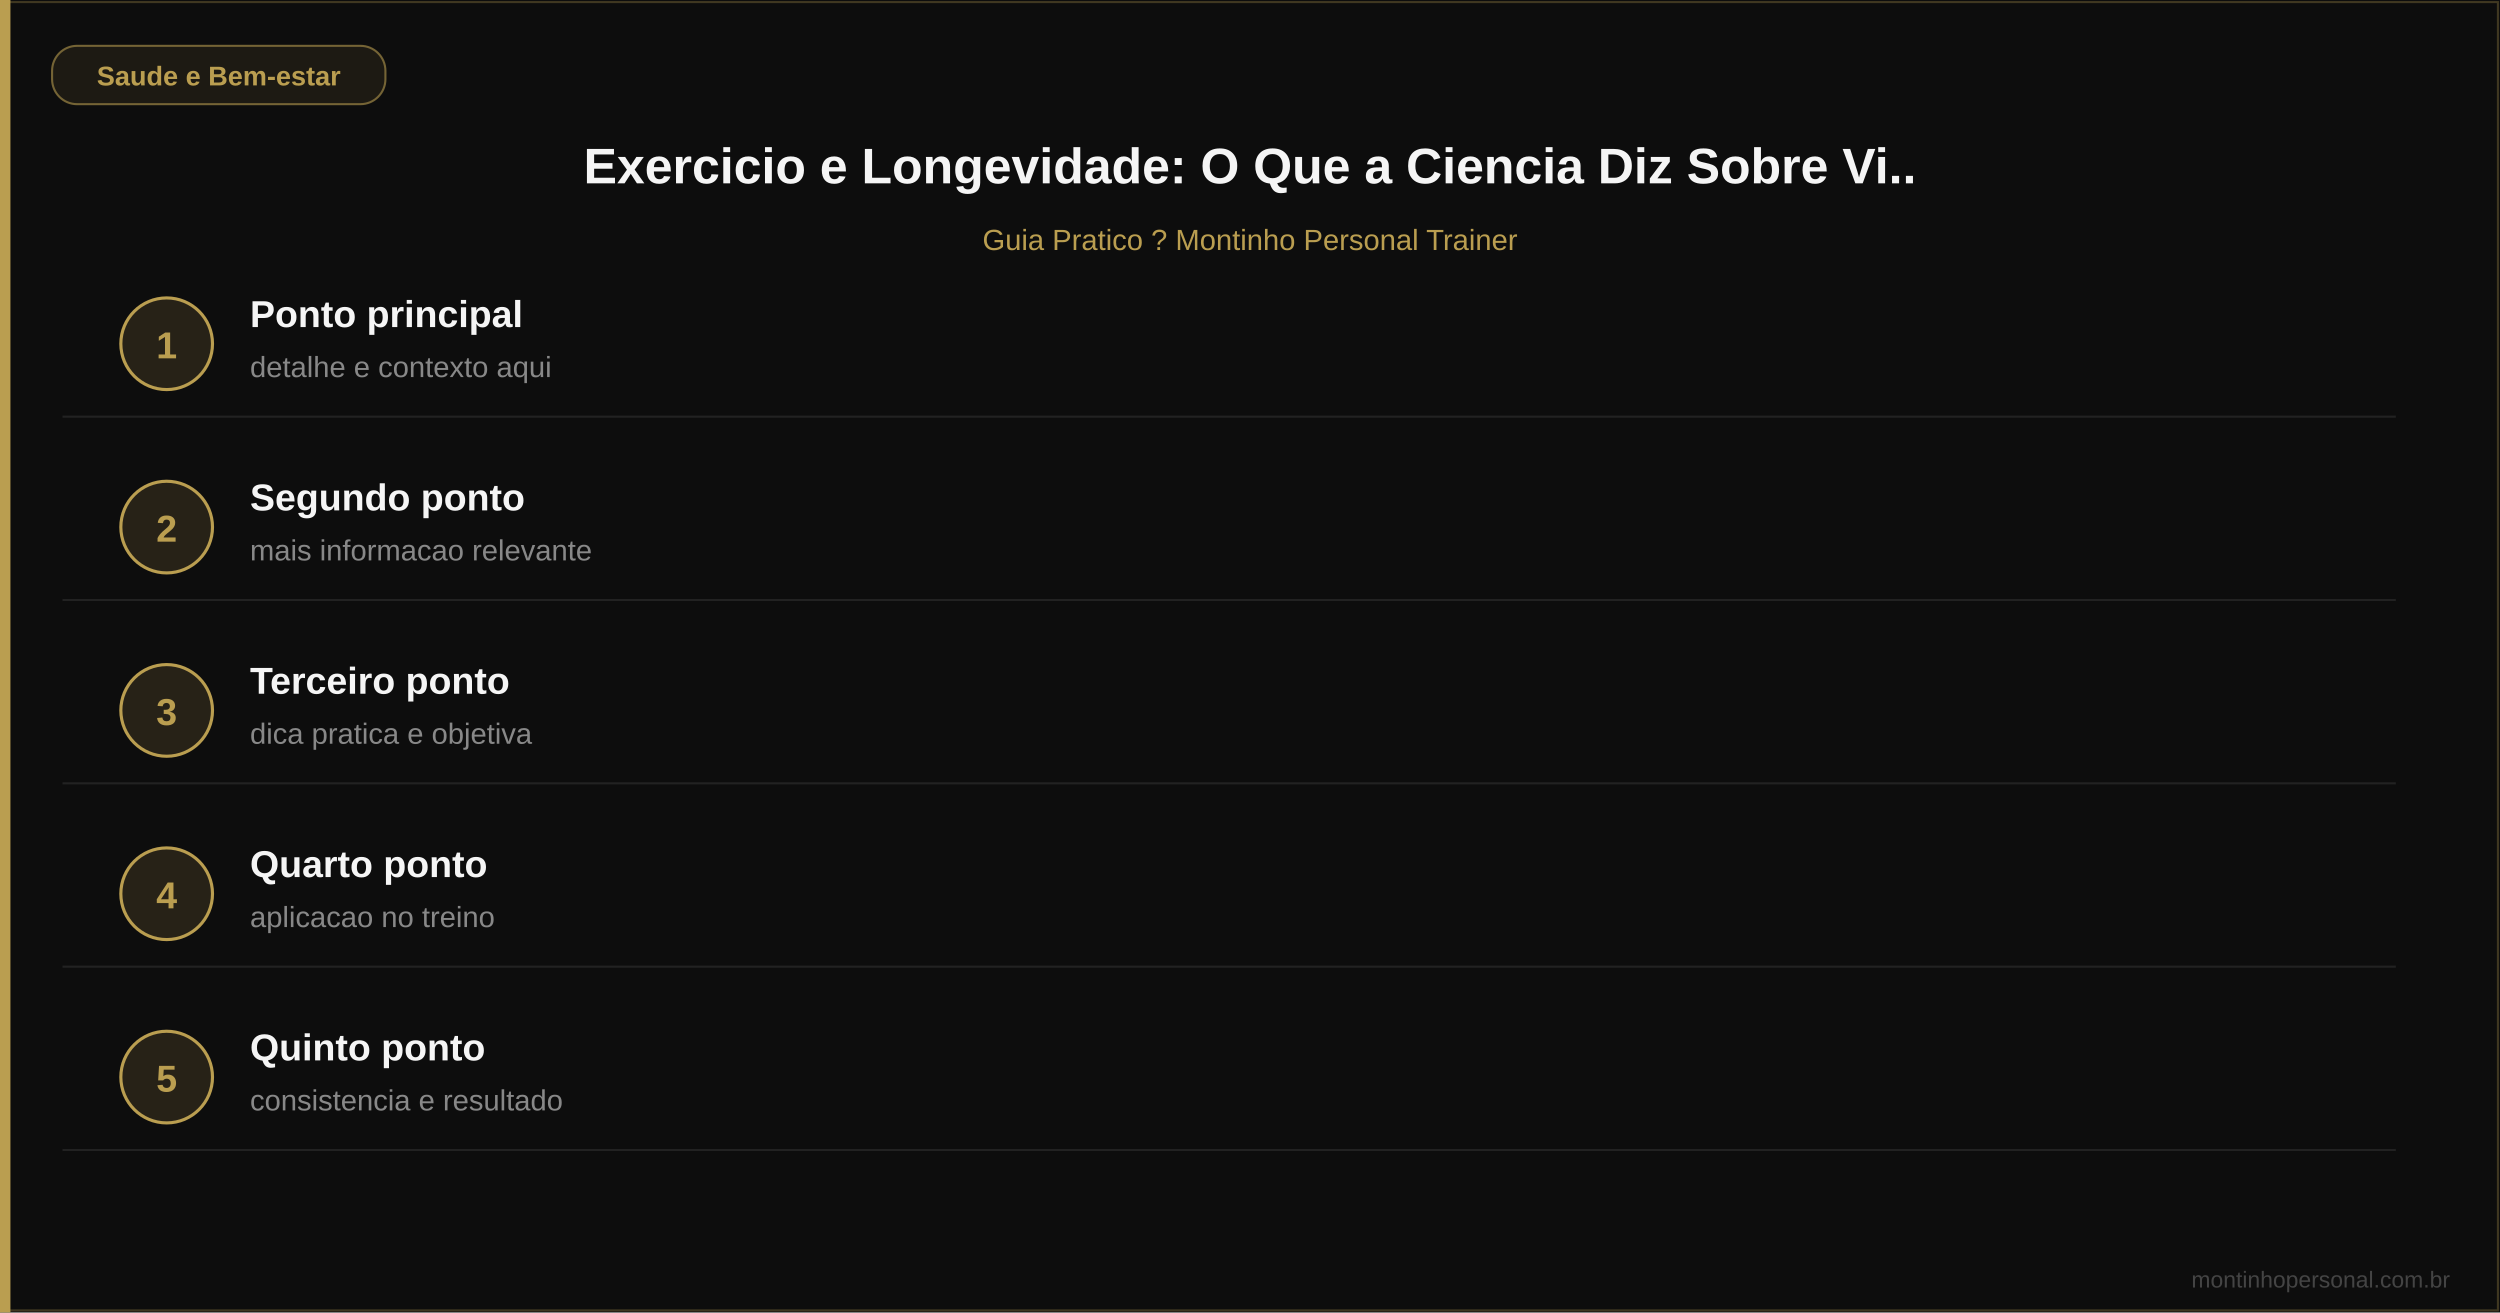
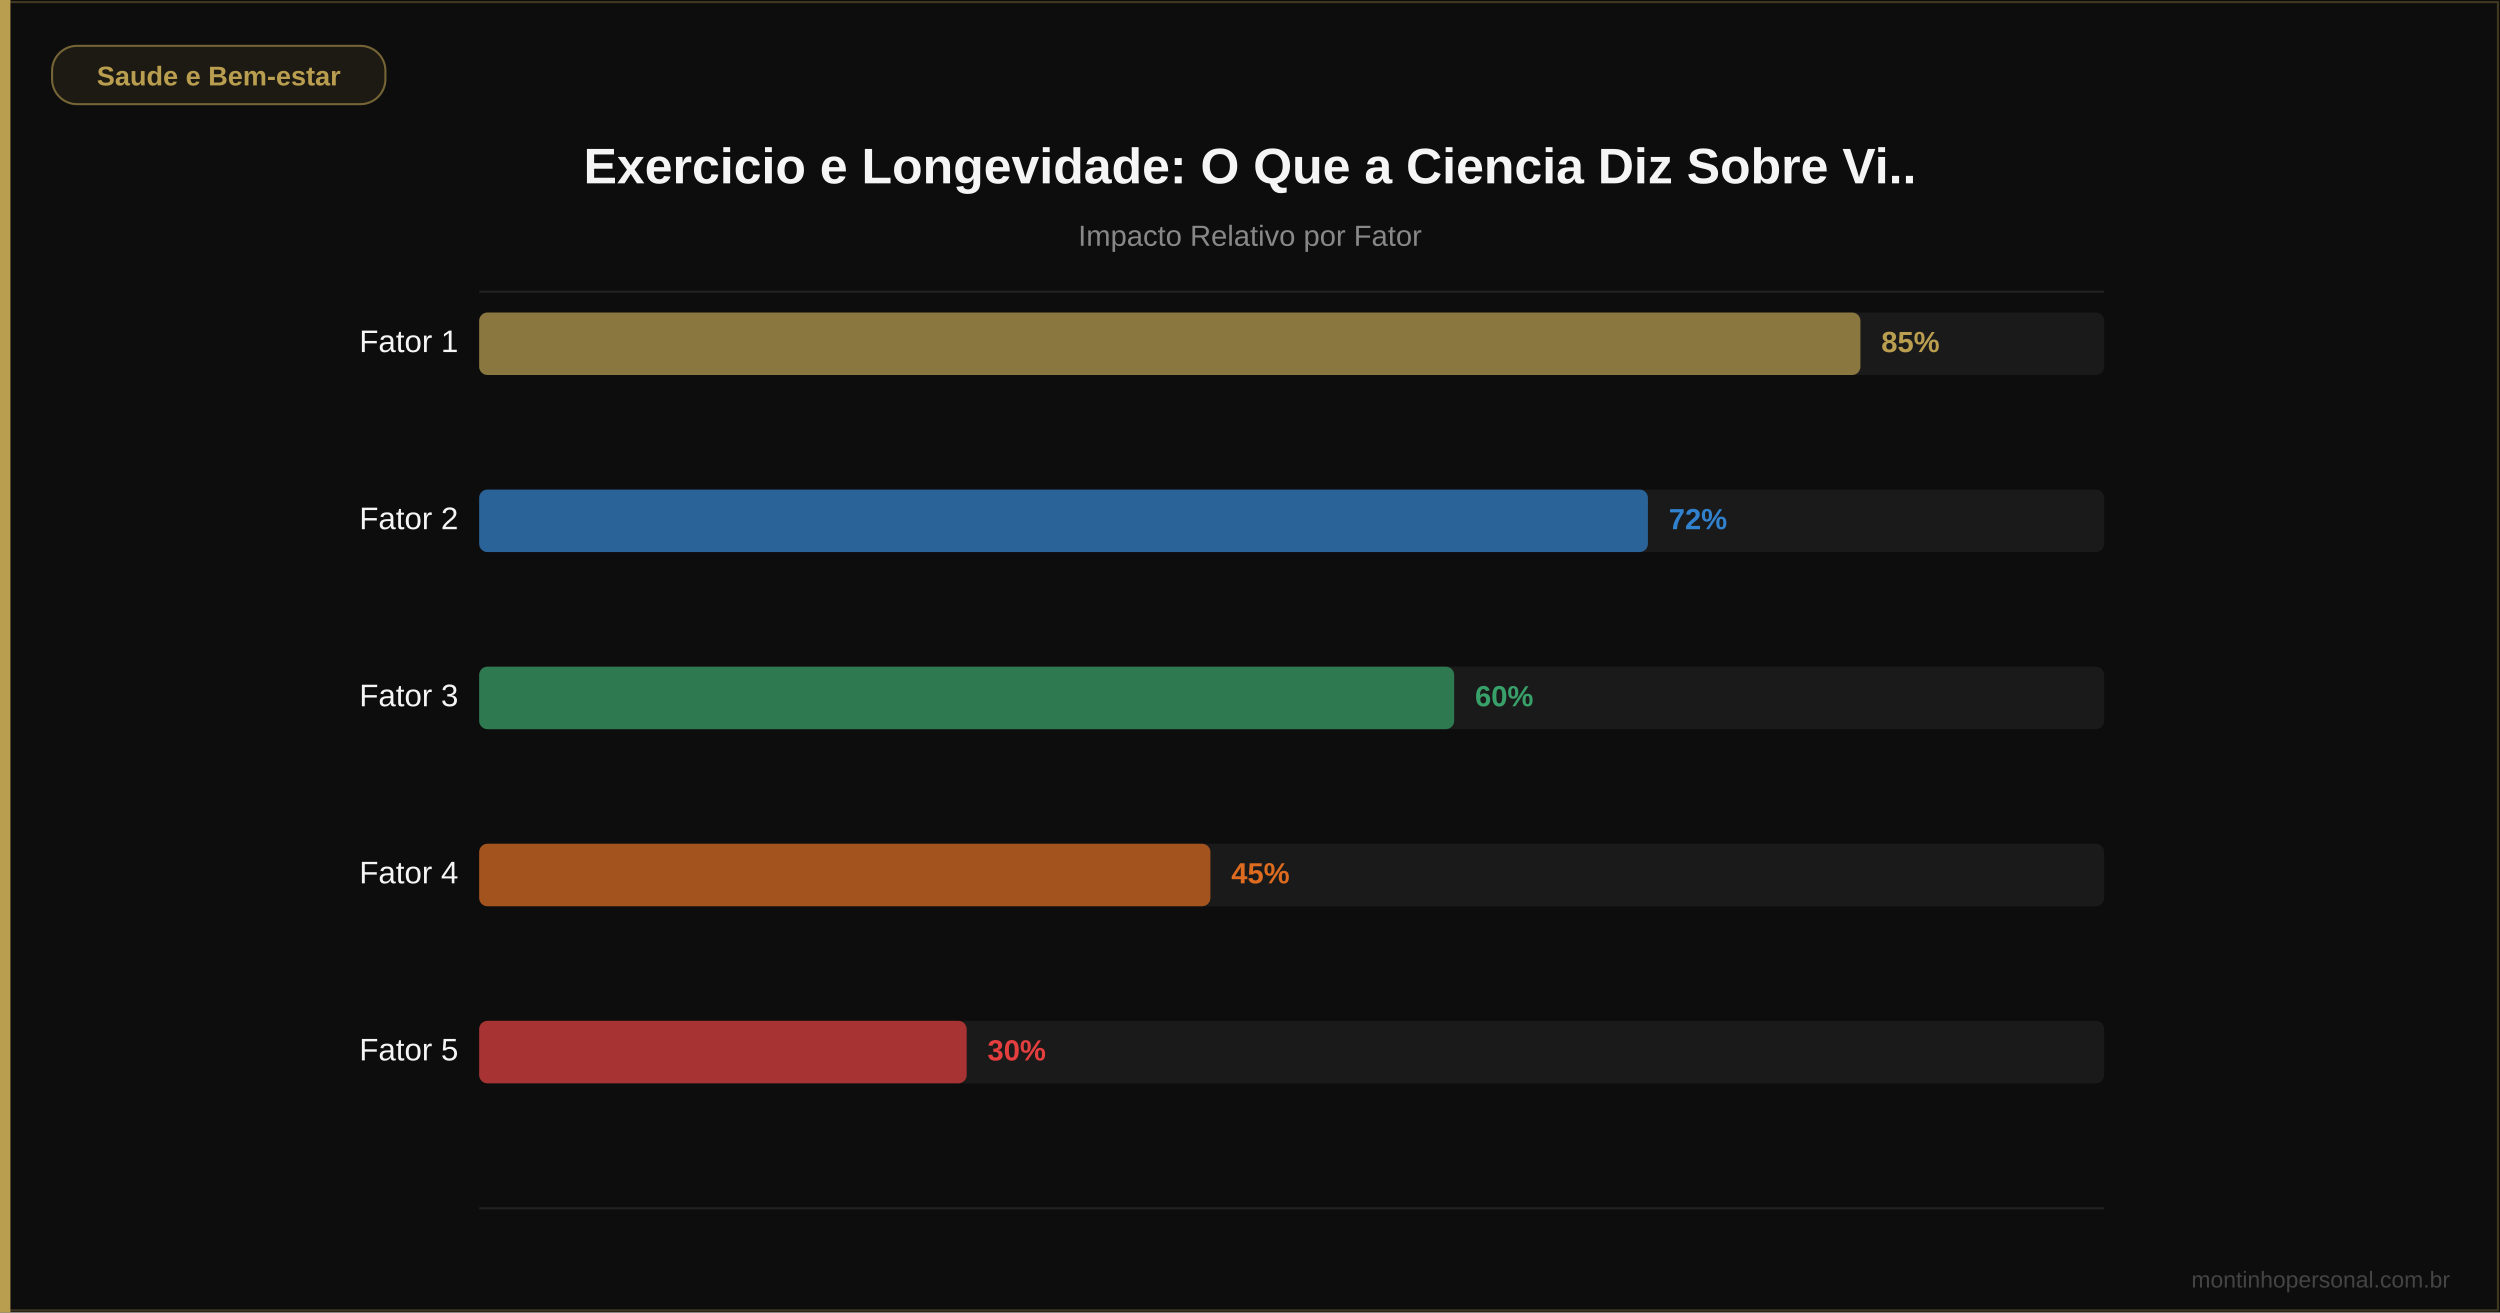
<svg xmlns="http://www.w3.org/2000/svg" viewBox="0 0 1200 630" width="1200" height="630" role="img" aria-label="Exercicio e Longevidade: O Que a Ciencia Diz Sobre Viver Mais e Melhor">
  <rect width="1200" height="630" fill="#0d0d0d" />
  <rect x="0" y="0" width="5" height="630" fill="#BA9E50" />
  <rect x="1" y="1" width="1198" height="628" fill="none" stroke="#BA9E50" stroke-width="1" opacity="0.3" />
  <rect x="25" y="22" width="160" height="28" rx="12" fill="#BA9E50" fill-opacity="0.15" stroke="#BA9E50" stroke-width="1" opacity="0.6" />
  <text x="105" y="41" font-family="Arial,sans-serif" font-size="13" fill="#BA9E50" text-anchor="middle" font-weight="600">Saude e Bem-estar</text>
  <text x="600" y="88" font-family="Arial,sans-serif" font-size="24" fill="#F5F5F5" text-anchor="middle" font-weight="bold">Exercicio e Longevidade: O Que a Ciencia Diz Sobre Vi..</text>
-   <text x="600" y="120" font-family="Arial,sans-serif" font-size="14" fill="#BA9E50" text-anchor="middle">Guia Pratico ? Montinho Personal Trainer</text>
-   <circle cx="80" cy="165" r="22" fill="#BA9E50" fill-opacity="0.15" stroke="#BA9E50" stroke-width="1.5" />
-   <text x="80" y="172" font-family="Arial,sans-serif" font-size="18" fill="#BA9E50" text-anchor="middle" font-weight="bold">1</text>
-   <text x="120" y="157" font-family="Arial,sans-serif" font-size="18" fill="#F5F5F5" font-weight="bold">Ponto principal</text>
-   <text x="120" y="181" font-family="Arial,sans-serif" font-size="14" fill="#888888">detalhe e contexto aqui</text>
-   <line x1="30" y1="200" x2="1150" y2="200" stroke="#222" stroke-width="1" />
-   <circle cx="80" cy="253" r="22" fill="#BA9E50" fill-opacity="0.15" stroke="#BA9E50" stroke-width="1.5" />
-   <text x="80" y="260" font-family="Arial,sans-serif" font-size="18" fill="#BA9E50" text-anchor="middle" font-weight="bold">2</text>
-   <text x="120" y="245" font-family="Arial,sans-serif" font-size="18" fill="#F5F5F5" font-weight="bold">Segundo ponto</text>
-   <text x="120" y="269" font-family="Arial,sans-serif" font-size="14" fill="#888888">mais informacao relevante</text>
-   <line x1="30" y1="288" x2="1150" y2="288" stroke="#222" stroke-width="1" />
-   <circle cx="80" cy="341" r="22" fill="#BA9E50" fill-opacity="0.15" stroke="#BA9E50" stroke-width="1.5" />
-   <text x="80" y="348" font-family="Arial,sans-serif" font-size="18" fill="#BA9E50" text-anchor="middle" font-weight="bold">3</text>
-   <text x="120" y="333" font-family="Arial,sans-serif" font-size="18" fill="#F5F5F5" font-weight="bold">Terceiro ponto</text>
-   <text x="120" y="357" font-family="Arial,sans-serif" font-size="14" fill="#888888">dica pratica e objetiva</text>
-   <line x1="30" y1="376" x2="1150" y2="376" stroke="#222" stroke-width="1" />
-   <circle cx="80" cy="429" r="22" fill="#BA9E50" fill-opacity="0.15" stroke="#BA9E50" stroke-width="1.5" />
-   <text x="80" y="436" font-family="Arial,sans-serif" font-size="18" fill="#BA9E50" text-anchor="middle" font-weight="bold">4</text>
-   <text x="120" y="421" font-family="Arial,sans-serif" font-size="18" fill="#F5F5F5" font-weight="bold">Quarto ponto</text>
-   <text x="120" y="445" font-family="Arial,sans-serif" font-size="14" fill="#888888">aplicacao no treino</text>
-   <line x1="30" y1="464" x2="1150" y2="464" stroke="#222" stroke-width="1" />
-   <circle cx="80" cy="517" r="22" fill="#BA9E50" fill-opacity="0.15" stroke="#BA9E50" stroke-width="1.5" />
-   <text x="80" y="524" font-family="Arial,sans-serif" font-size="18" fill="#BA9E50" text-anchor="middle" font-weight="bold">5</text>
-   <text x="120" y="509" font-family="Arial,sans-serif" font-size="18" fill="#F5F5F5" font-weight="bold">Quinto ponto</text>
-   <text x="120" y="533" font-family="Arial,sans-serif" font-size="14" fill="#888888">consistencia e resultado</text>
-   <line x1="30" y1="552" x2="1150" y2="552" stroke="#222" stroke-width="1" />
+   <text x="600" y="118" font-family="Arial,sans-serif" font-size="14" fill="#888888" text-anchor="middle">Impacto Relativo por Fator</text>
+   <line x1="230" y1="140" x2="1010" y2="140" stroke="#222" stroke-width="1" />
+   <line x1="230" y1="580" x2="1010" y2="580" stroke="#222" stroke-width="1" />
+   <text x="220" y="169" font-family="Arial,sans-serif" font-size="15" fill="#F5F5F5" text-anchor="end">Fator 1</text>
+   <rect x="230" y="150" width="780" height="30" rx="4" fill="#1a1a1a" />
+   <rect x="230" y="150" width="663" height="30" rx="4" fill="#BA9E50" fill-opacity="0.7" />
+   <text x="903" y="169" font-family="Arial,sans-serif" font-size="14" fill="#BA9E50" font-weight="bold">85%</text>
+   <text x="220" y="254" font-family="Arial,sans-serif" font-size="15" fill="#F5F5F5" text-anchor="end">Fator 2</text>
+   <rect x="230" y="235" width="780" height="30" rx="4" fill="#1a1a1a" />
+   <rect x="230" y="235" width="561" height="30" rx="4" fill="#3182CE" fill-opacity="0.7" />
+   <text x="801" y="254" font-family="Arial,sans-serif" font-size="14" fill="#3182CE" font-weight="bold">72%</text>
+   <text x="220" y="339" font-family="Arial,sans-serif" font-size="15" fill="#F5F5F5" text-anchor="end">Fator 3</text>
+   <rect x="230" y="320" width="780" height="30" rx="4" fill="#1a1a1a" />
+   <rect x="230" y="320" width="468" height="30" rx="4" fill="#38A169" fill-opacity="0.7" />
+   <text x="708" y="339" font-family="Arial,sans-serif" font-size="14" fill="#38A169" font-weight="bold">60%</text>
+   <text x="220" y="424" font-family="Arial,sans-serif" font-size="15" fill="#F5F5F5" text-anchor="end">Fator 4</text>
+   <rect x="230" y="405" width="780" height="30" rx="4" fill="#1a1a1a" />
+   <rect x="230" y="405" width="351" height="30" rx="4" fill="#DD6B20" fill-opacity="0.7" />
+   <text x="591" y="424" font-family="Arial,sans-serif" font-size="14" fill="#DD6B20" font-weight="bold">45%</text>
+   <text x="220" y="509" font-family="Arial,sans-serif" font-size="15" fill="#F5F5F5" text-anchor="end">Fator 5</text>
+   <rect x="230" y="490" width="780" height="30" rx="4" fill="#1a1a1a" />
+   <rect x="230" y="490" width="234" height="30" rx="4" fill="#E53E3E" fill-opacity="0.7" />
+   <text x="474" y="509" font-family="Arial,sans-serif" font-size="14" fill="#E53E3E" font-weight="bold">30%</text>
  <text x="1176" y="618" font-family="Arial,sans-serif" font-size="11" fill="#444" text-anchor="end">montinhopersonal.com.br</text>
</svg>
